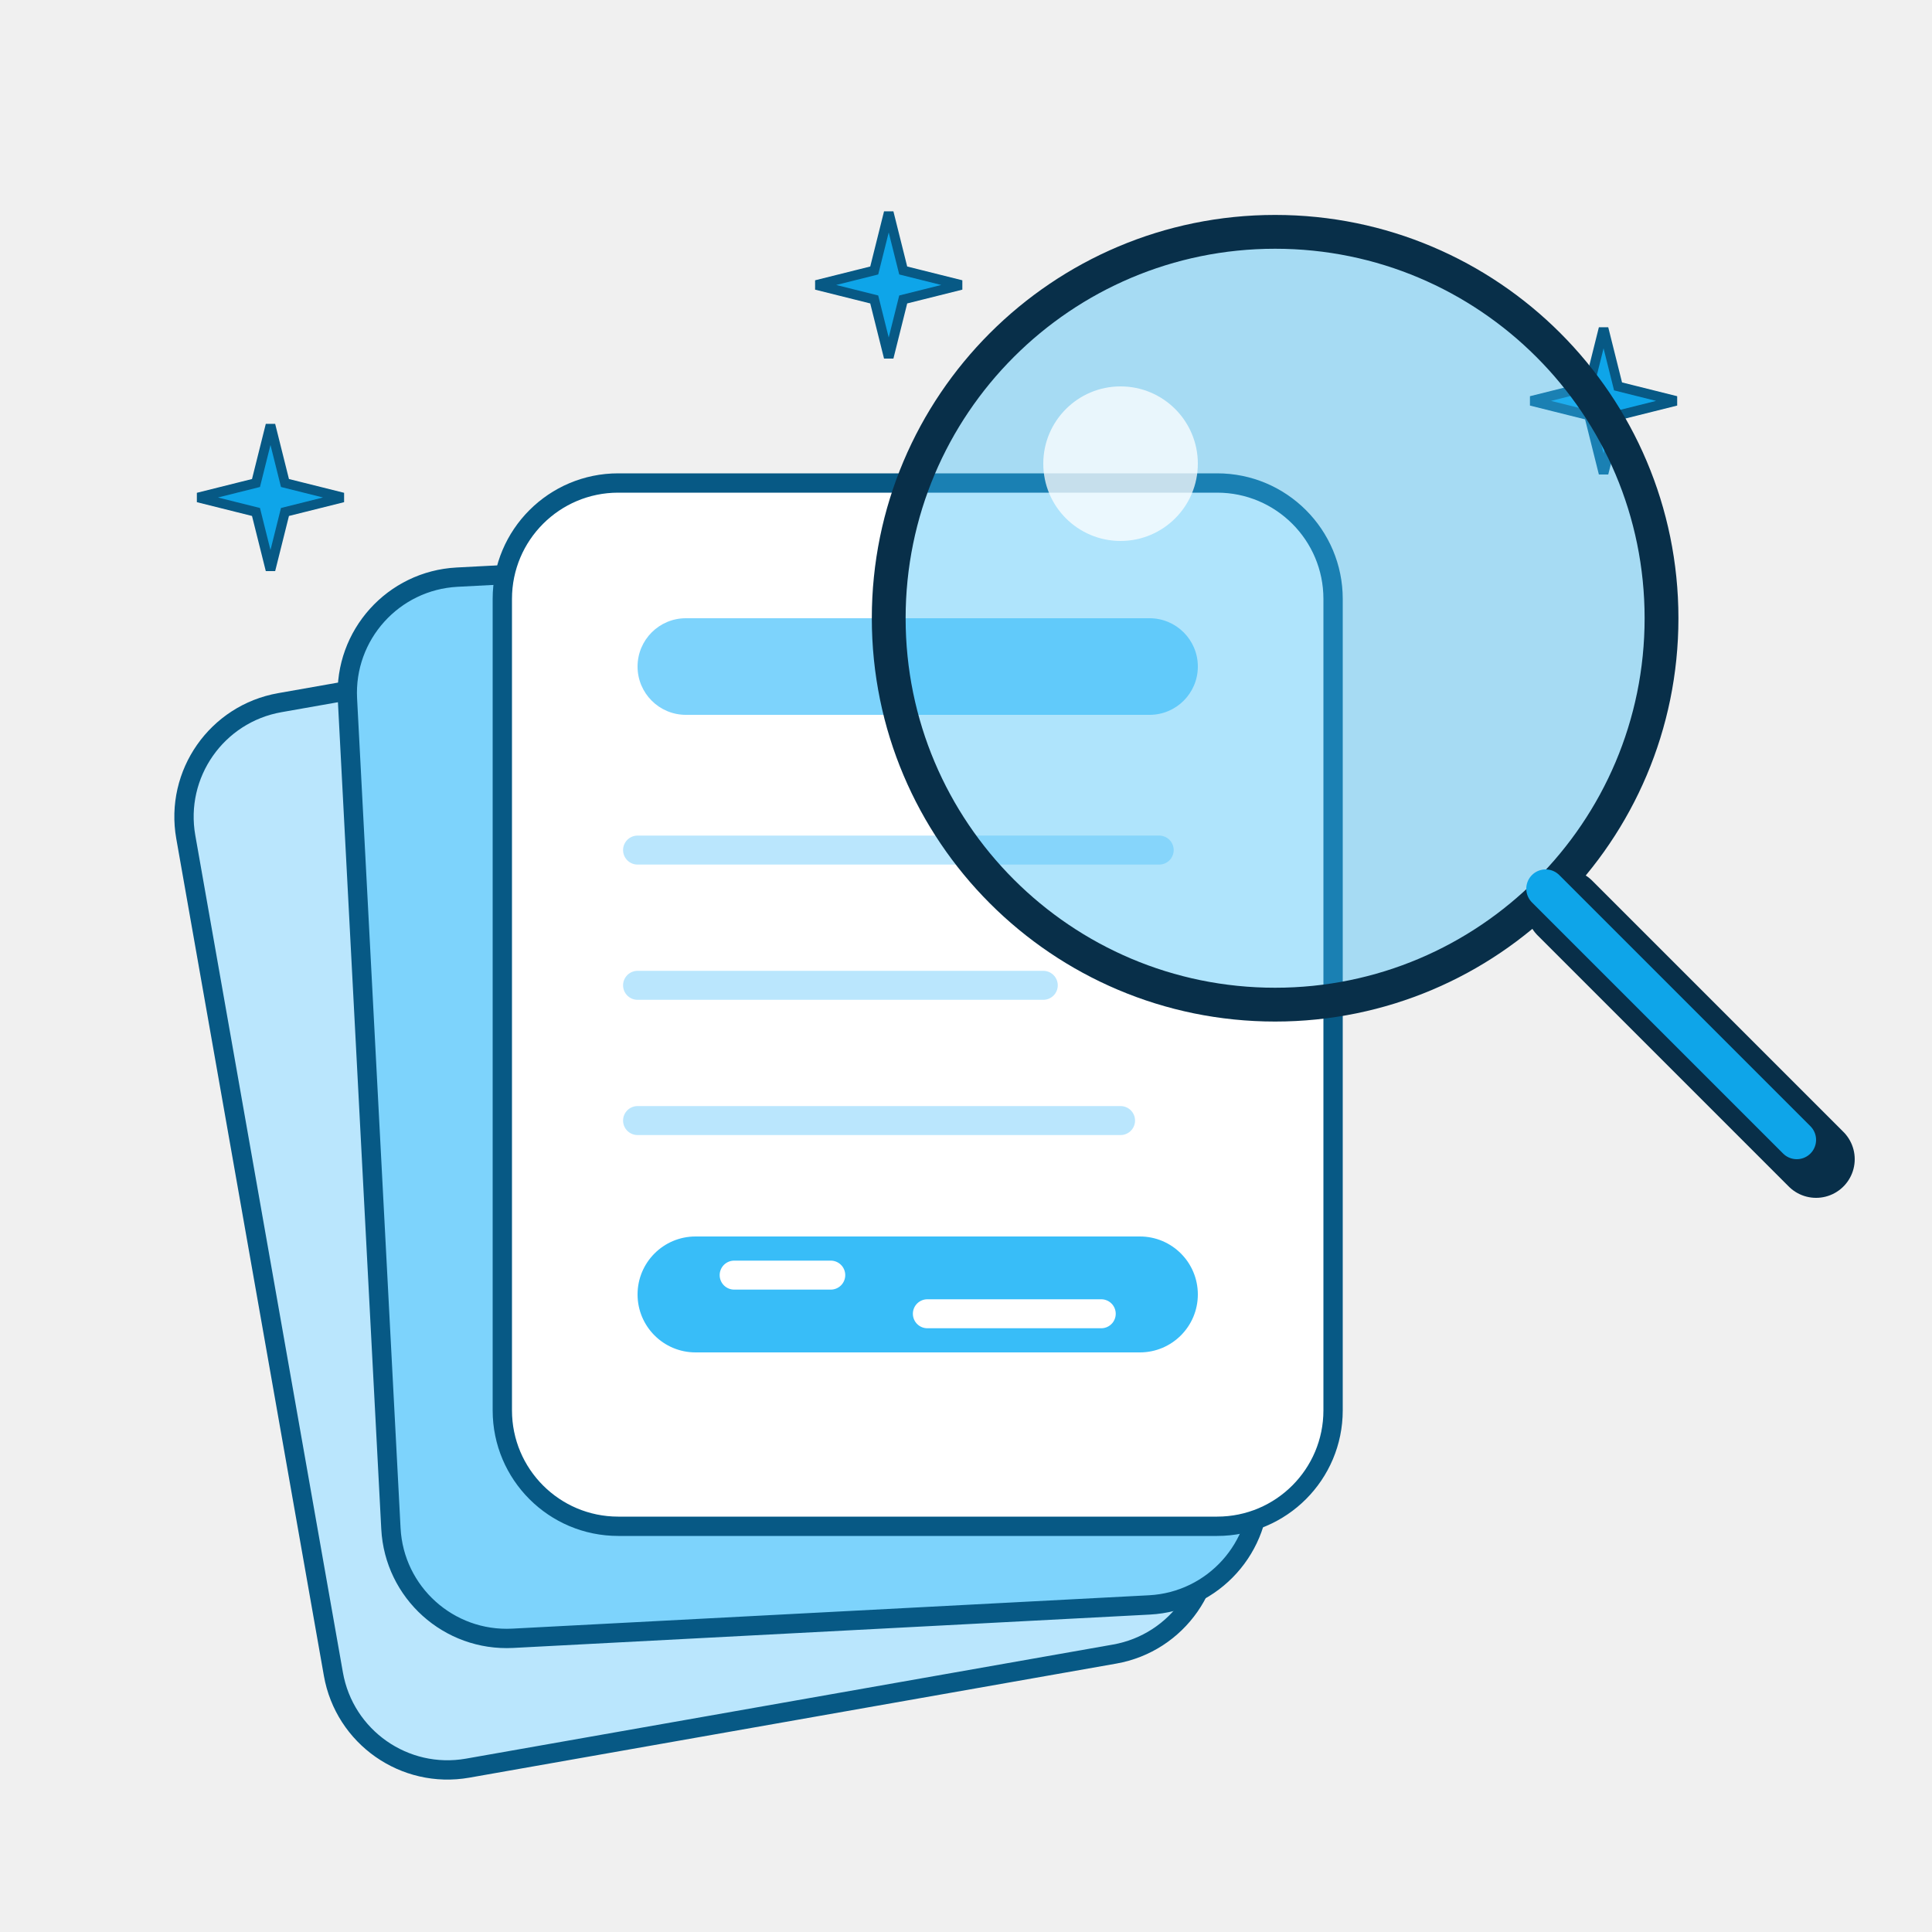
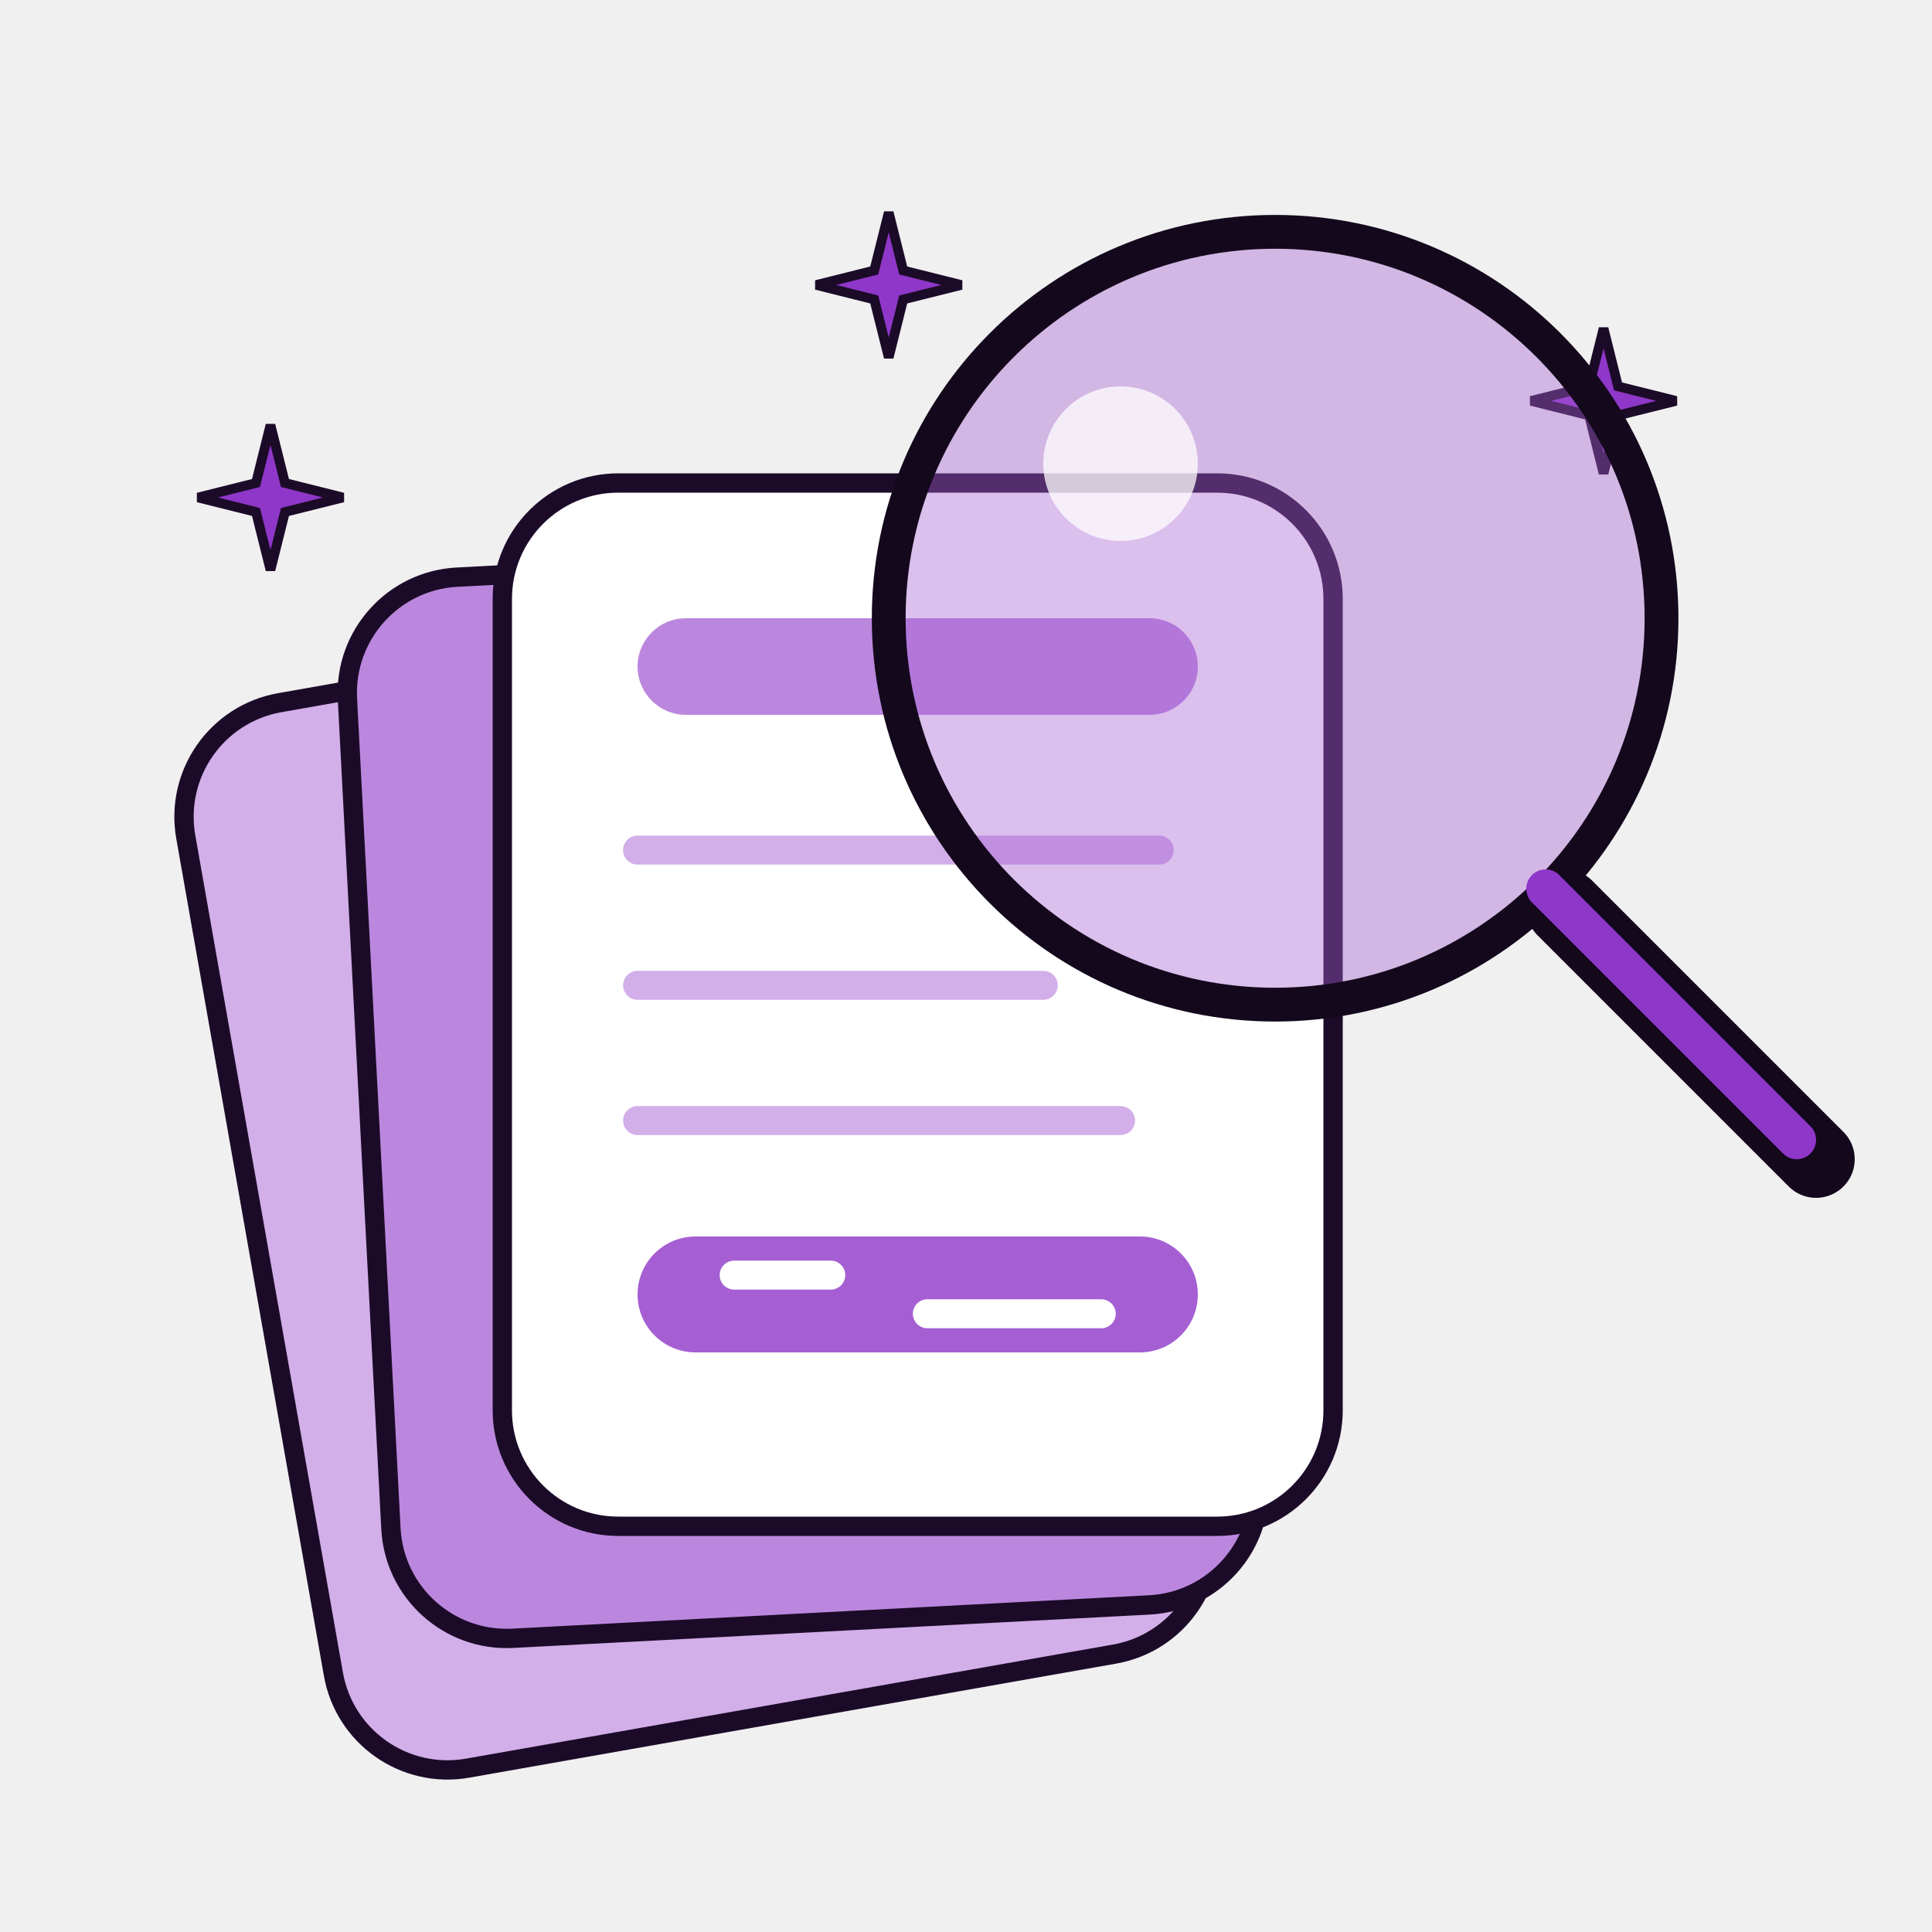
<svg xmlns="http://www.w3.org/2000/svg" viewBox="0 0 200 200">
-   <g fill="#0ea5e9" stroke="#075985" stroke-width="1">
+   <g fill="#8e37c8" stroke="#1c0b28" stroke-width="1">
    <path d="M 28 44 L 29.5 50 L 35.5 51.5 L 29.5 53 L 28 59 L 26.5 53 L 20.5 51.5 L 26.5 50 Z" />
    <path d="M 92 22 L 93.5 28 L 99.5 29.5 L 93.5 31 L 92 37 L 90.5 31 L 84.5 29.5 L 90.5 28 Z" />
    <path d="M 166 34 L 167.5 40 L 173.5 41.5 L 167.5 43 L 166 49 L 164.5 43 L 158.5 41.5 L 164.5 40 Z" />
  </g>
  <g transform="translate(26 66) rotate(-10 46 55)">
-     <rect x="0" y="0" width="92" height="112" rx="12" fill="#bae6fd" stroke="#075985" stroke-width="2" />
-     <g stroke="#7dd3fc" stroke-width="3" stroke-linecap="round">
+     <rect x="0" y="0" width="92" height="112" rx="12" fill="#d2afe9" stroke="#1c0b28" stroke-width="2" />
+     <g stroke="#bb87de" stroke-width="3" stroke-linecap="round">
      <line x1="16" y1="34" x2="76" y2="34" />
      <line x1="16" y1="52" x2="60" y2="52" />
      <line x1="16" y1="70" x2="74" y2="70" />
      <line x1="16" y1="88" x2="56" y2="88" />
    </g>
  </g>
  <g transform="translate(38 58) rotate(-3 44 52)">
-     <rect x="0" y="0" width="90" height="110" rx="12" fill="#7dd3fc" stroke="#075985" stroke-width="2" />
+     <rect x="0" y="0" width="90" height="110" rx="12" fill="#bb87de" stroke="#1c0b28" stroke-width="2" />
    <g stroke="#ffffff" stroke-width="3" stroke-linecap="round">
      <line x1="16" y1="34" x2="74" y2="34" />
      <line x1="16" y1="58" x2="60" y2="58" />
      <line x1="16" y1="82" x2="72" y2="82" />
    </g>
  </g>
  <g transform="translate(52 50)">
-     <rect x="0" y="0" width="86" height="108" rx="12" fill="#ffffff" stroke="#075985" stroke-width="2" />
-     <rect x="14" y="14" width="58" height="10" rx="5" fill="#7dd3fc" />
-     <g stroke="#bae6fd" stroke-width="3" stroke-linecap="round">
+     <rect x="0" y="0" width="86" height="108" rx="12" fill="#ffffff" stroke="#1c0b28" stroke-width="2" />
+     <rect x="14" y="14" width="58" height="10" rx="5" fill="#bb87de" />
+     <g stroke="#d2afe9" stroke-width="3" stroke-linecap="round">
      <line x1="14" y1="38" x2="68" y2="38" />
      <line x1="14" y1="52" x2="56" y2="52" />
      <line x1="14" y1="66" x2="64" y2="66" />
    </g>
-     <rect x="14" y="78" width="58" height="12" rx="6" fill="#38bdf8" />
+     <rect x="14" y="78" width="58" height="12" rx="6" fill="#a55fd3" />
    <line x1="24" y1="82" x2="34" y2="82" stroke="#ffffff" stroke-width="3" stroke-linecap="round" />
    <line x1="44" y1="86" x2="62" y2="86" stroke="#ffffff" stroke-width="3" stroke-linecap="round" />
  </g>
-   <circle cx="132" cy="64" r="40" fill="#38bdf8" fill-opacity="0.4" stroke="#082f49" stroke-width="3.5" />
+   <circle cx="132" cy="64" r="40" fill="#a55fd3" fill-opacity="0.4" stroke="#14081c" stroke-width="3.5" />
  <circle cx="116" cy="48" r="8" fill="#ffffff" fill-opacity="0.75" />
-   <line x1="162" y1="94" x2="188" y2="120" stroke="#082f49" stroke-width="8" stroke-linecap="round" />
-   <line x1="160" y1="92" x2="186" y2="118" stroke="#0ea5e9" stroke-width="4" stroke-linecap="round" />
+   <line x1="162" y1="94" x2="188" y2="120" stroke="#14081c" stroke-width="8" stroke-linecap="round" />
+   <line x1="160" y1="92" x2="186" y2="118" stroke="#8e37c8" stroke-width="4" stroke-linecap="round" />
</svg>
